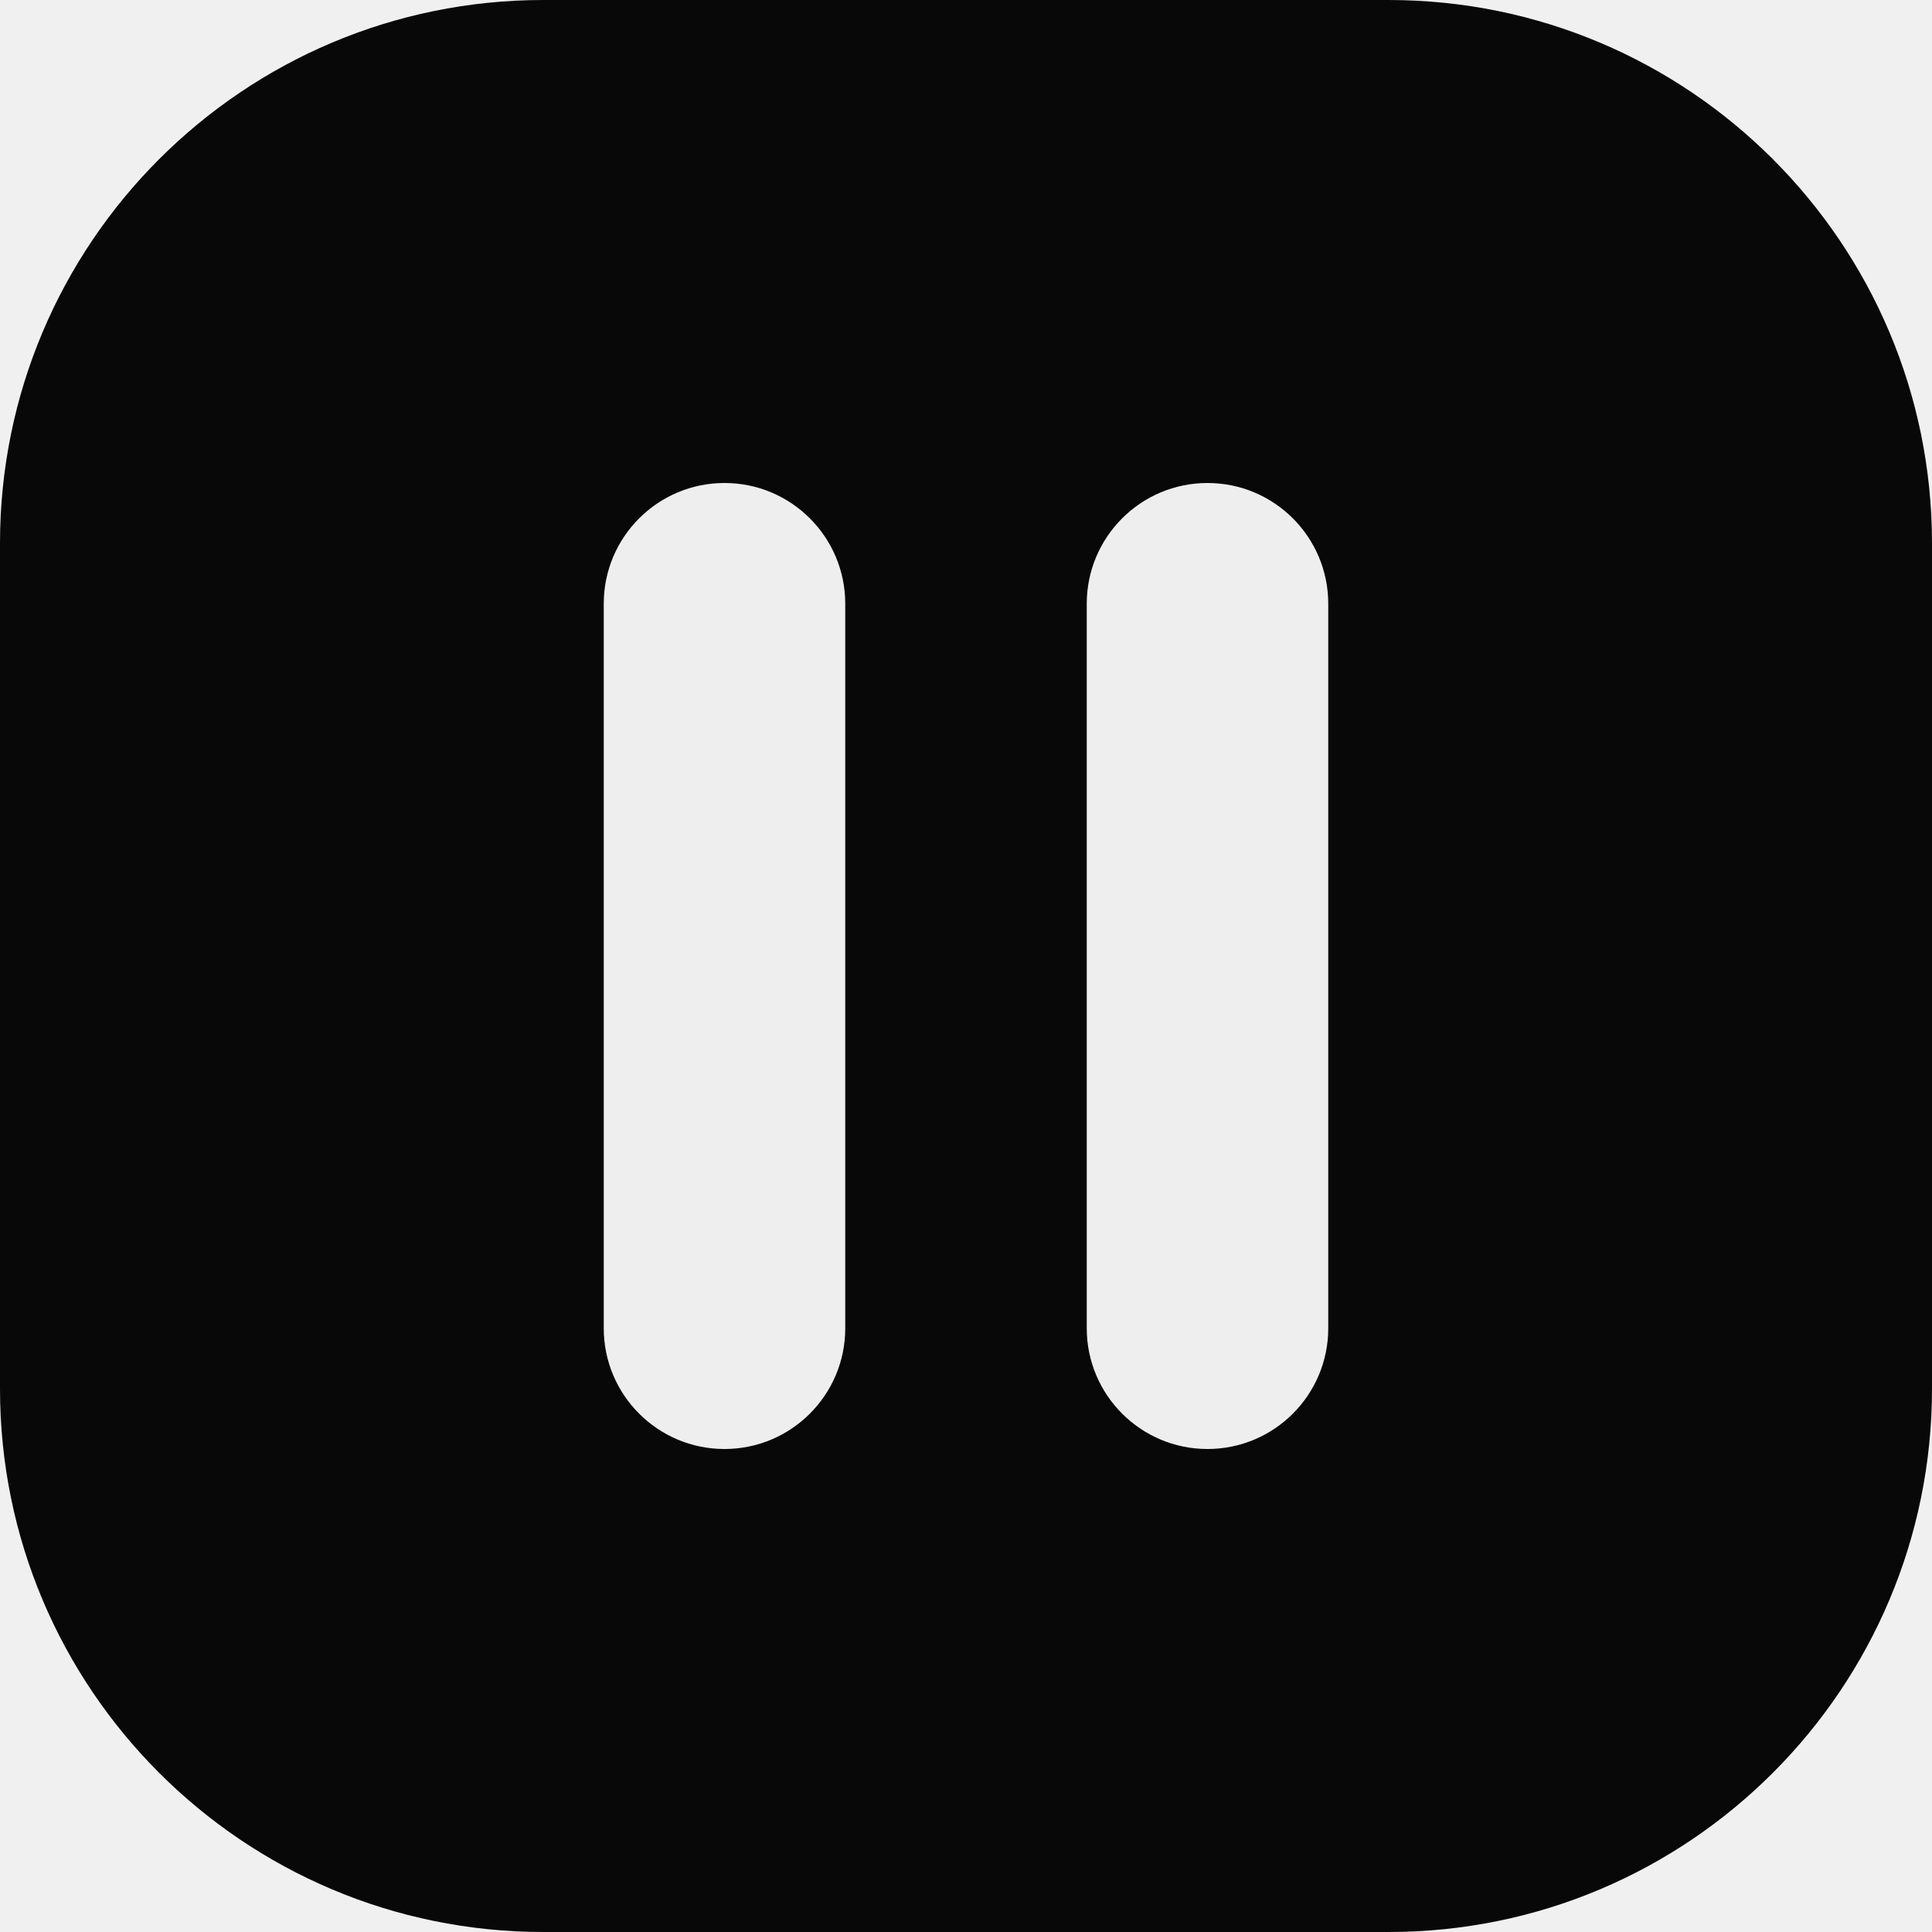
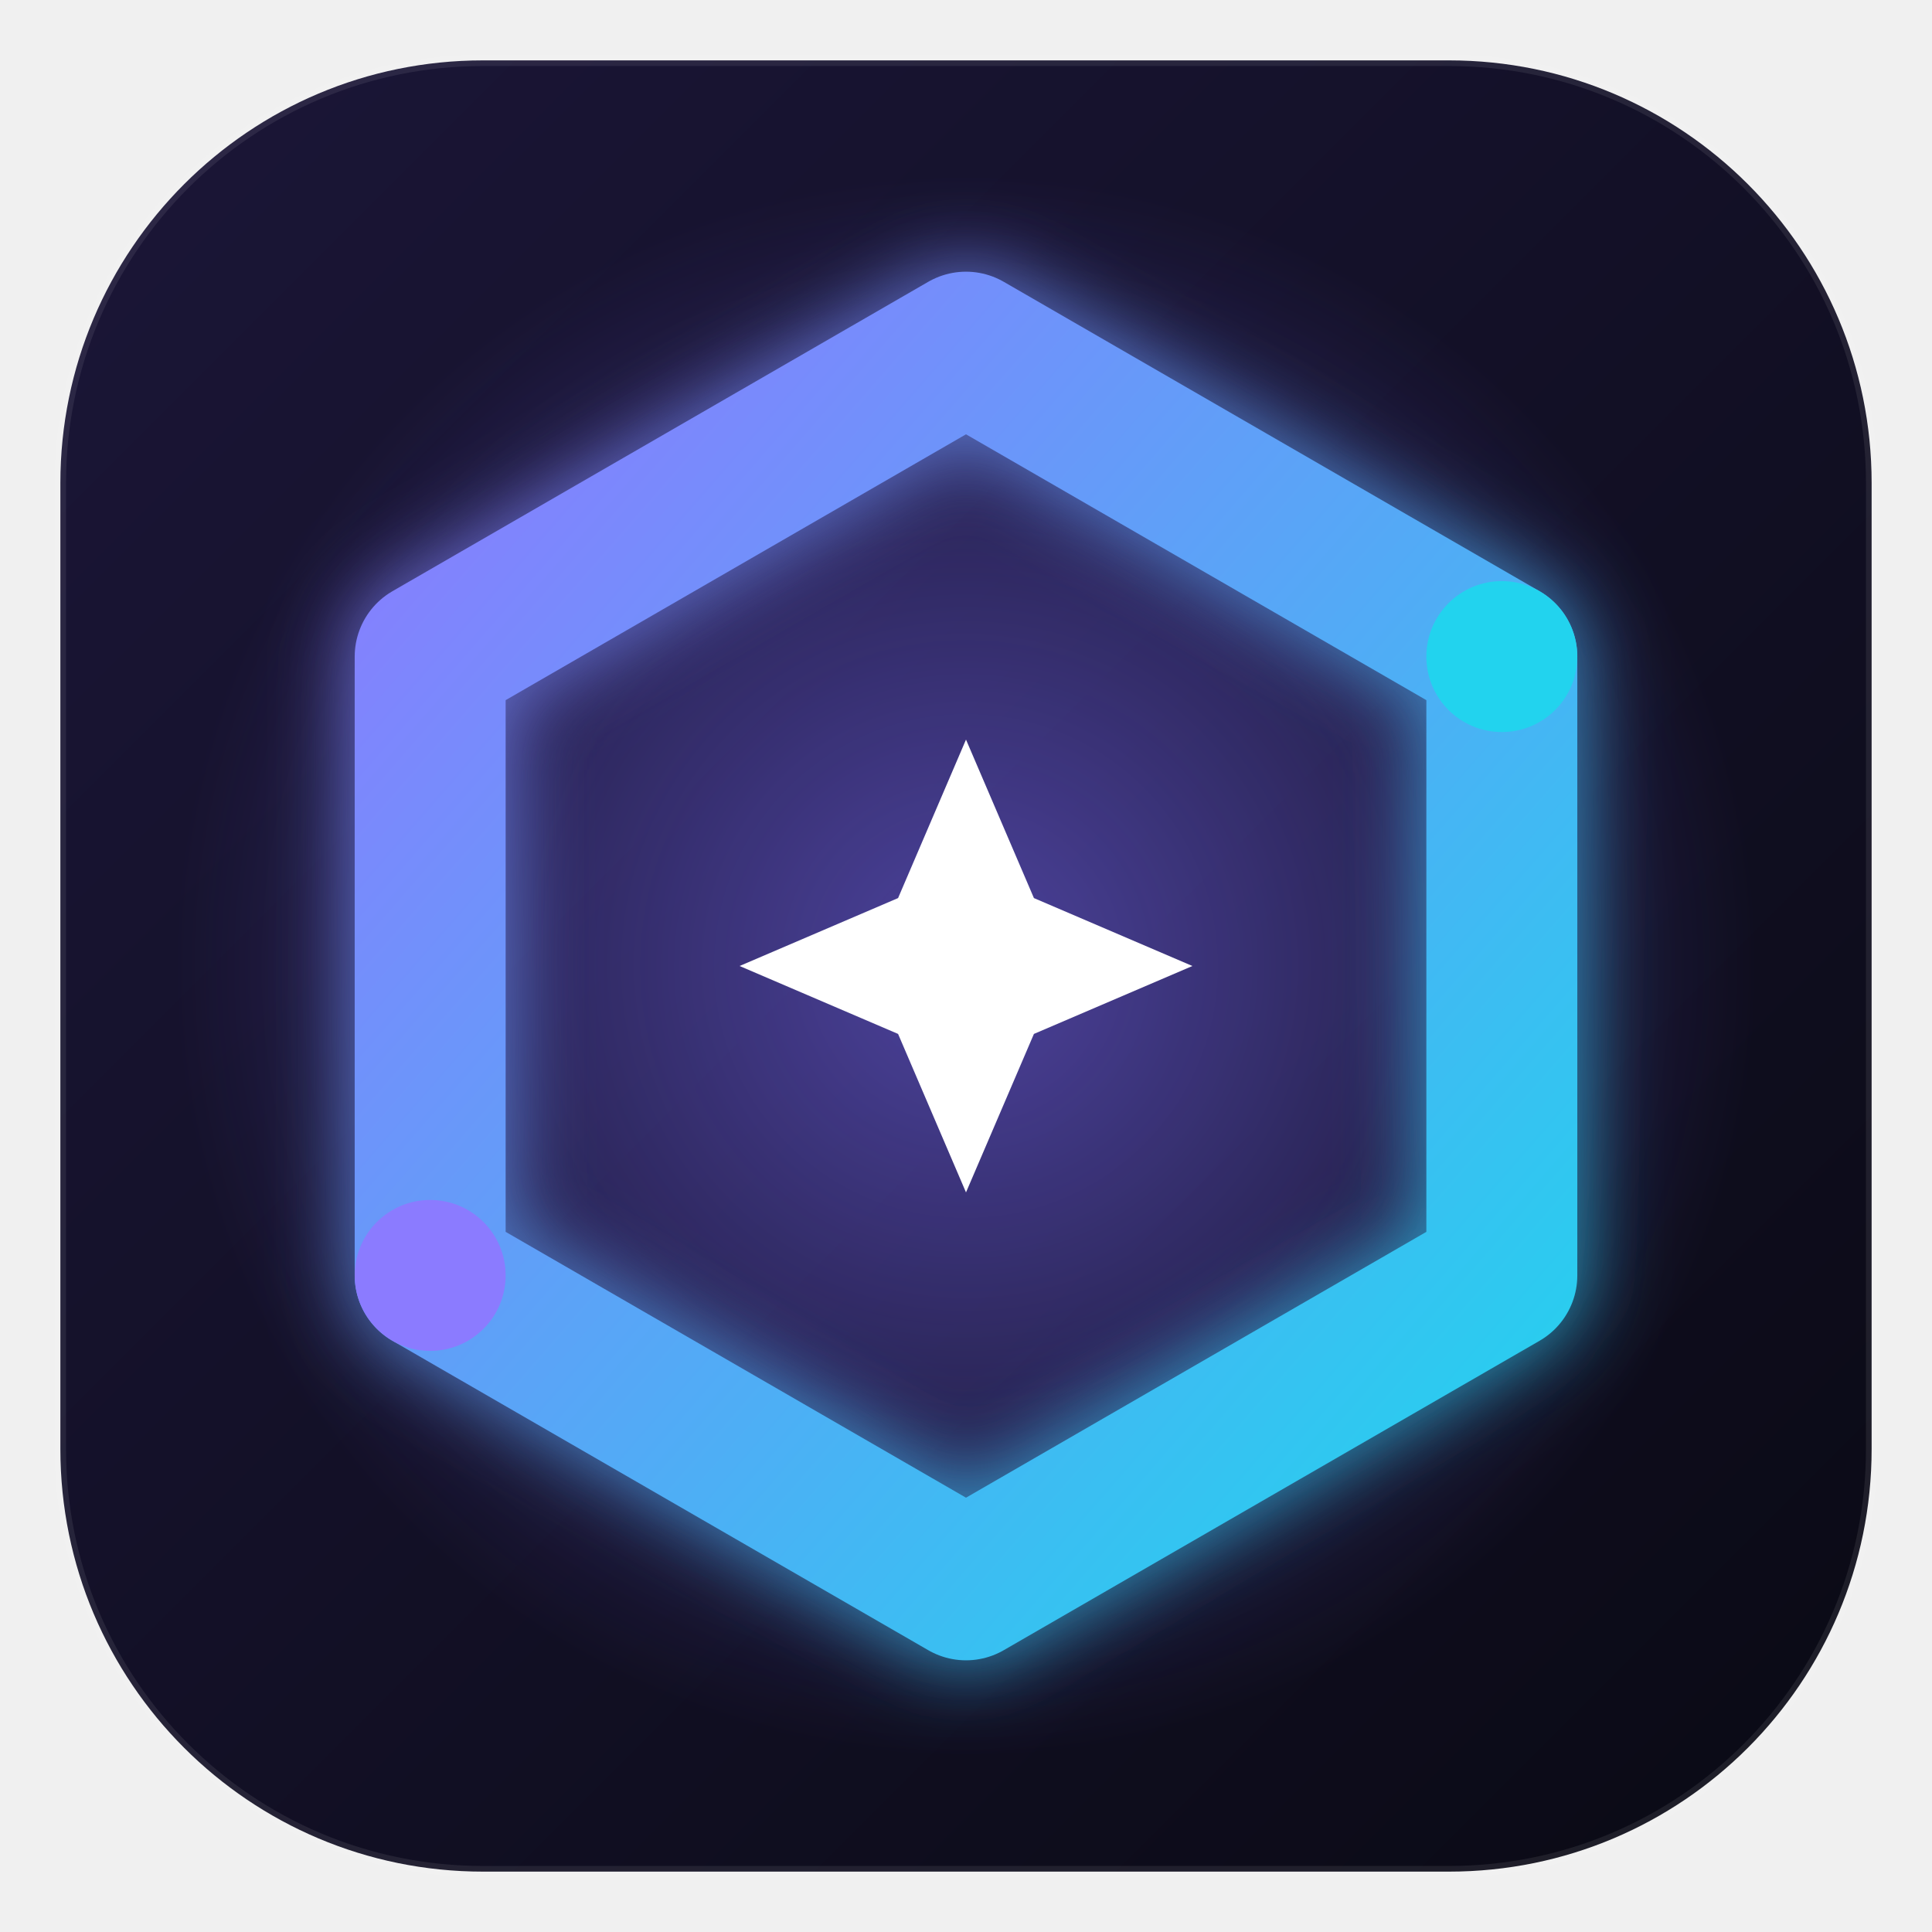
- <svg xmlns="http://www.w3.org/2000/svg" width="32" height="32" viewBox="0 0 32 32">
-   <rect width="32" height="32" rx="9" fill="#080808" />
-   <rect x="10" y="8" width="4" height="16" rx="2" fill="#eee" />
-   <rect x="18" y="8" width="4" height="16" rx="2" fill="#eee" />
+ <svg xmlns="http://www.w3.org/2000/svg" viewBox="0 0 512 512">
+   <defs>
+     <linearGradient id="bg" x1="0" y1="0" x2="1" y2="1">
+       <stop offset="0" stop-color="#1b1638" />
+       <stop offset="1" stop-color="#0a0a14" />
+     </linearGradient>
+     <linearGradient id="ring" x1="0" y1="0" x2="1" y2="1">
+       <stop offset="0" stop-color="#8b7bff" />
+       <stop offset="1" stop-color="#22d3ee" />
+     </linearGradient>
+     <radialGradient id="glow" cx=".5" cy=".5" r=".5">
+       <stop offset="0" stop-color="#7c6cff" stop-opacity=".55" />
+       <stop offset="1" stop-color="#7c6cff" stop-opacity="0" />
+     </radialGradient>
+     <filter id="soft" x="-30%" y="-30%" width="160%" height="160%">
+       <feGaussianBlur stdDeviation="10" />
+     </filter>
+   </defs>
+   <rect x="16" y="16" width="480" height="480" rx="112" fill="url(#bg)" />
+   <rect x="16" y="16" width="480" height="480" rx="112" fill="none" stroke="#ffffff" stroke-opacity=".08" stroke-width="3" />
+   <circle cx="256" cy="256" r="210" fill="url(#glow)" />
+   <path d="M256 92 398 174v164L256 420 114 338V174Z" fill="none" stroke="url(#ring)" stroke-width="44" stroke-linejoin="round" filter="url(#soft)" opacity=".7" />
+   <path d="M256 92 398 174v164L256 420 114 338V174Z" fill="none" stroke="url(#ring)" stroke-width="40" stroke-linejoin="round" />
+   <path d="M256 196 274 238 316 256 274 274 256 316 238 274 196 256 238 238Z" fill="#ffffff" />
+   <circle cx="398" cy="174" r="20" fill="#22d3ee" />
+   <circle cx="114" cy="338" r="20" fill="#8b7bff" />
</svg>
